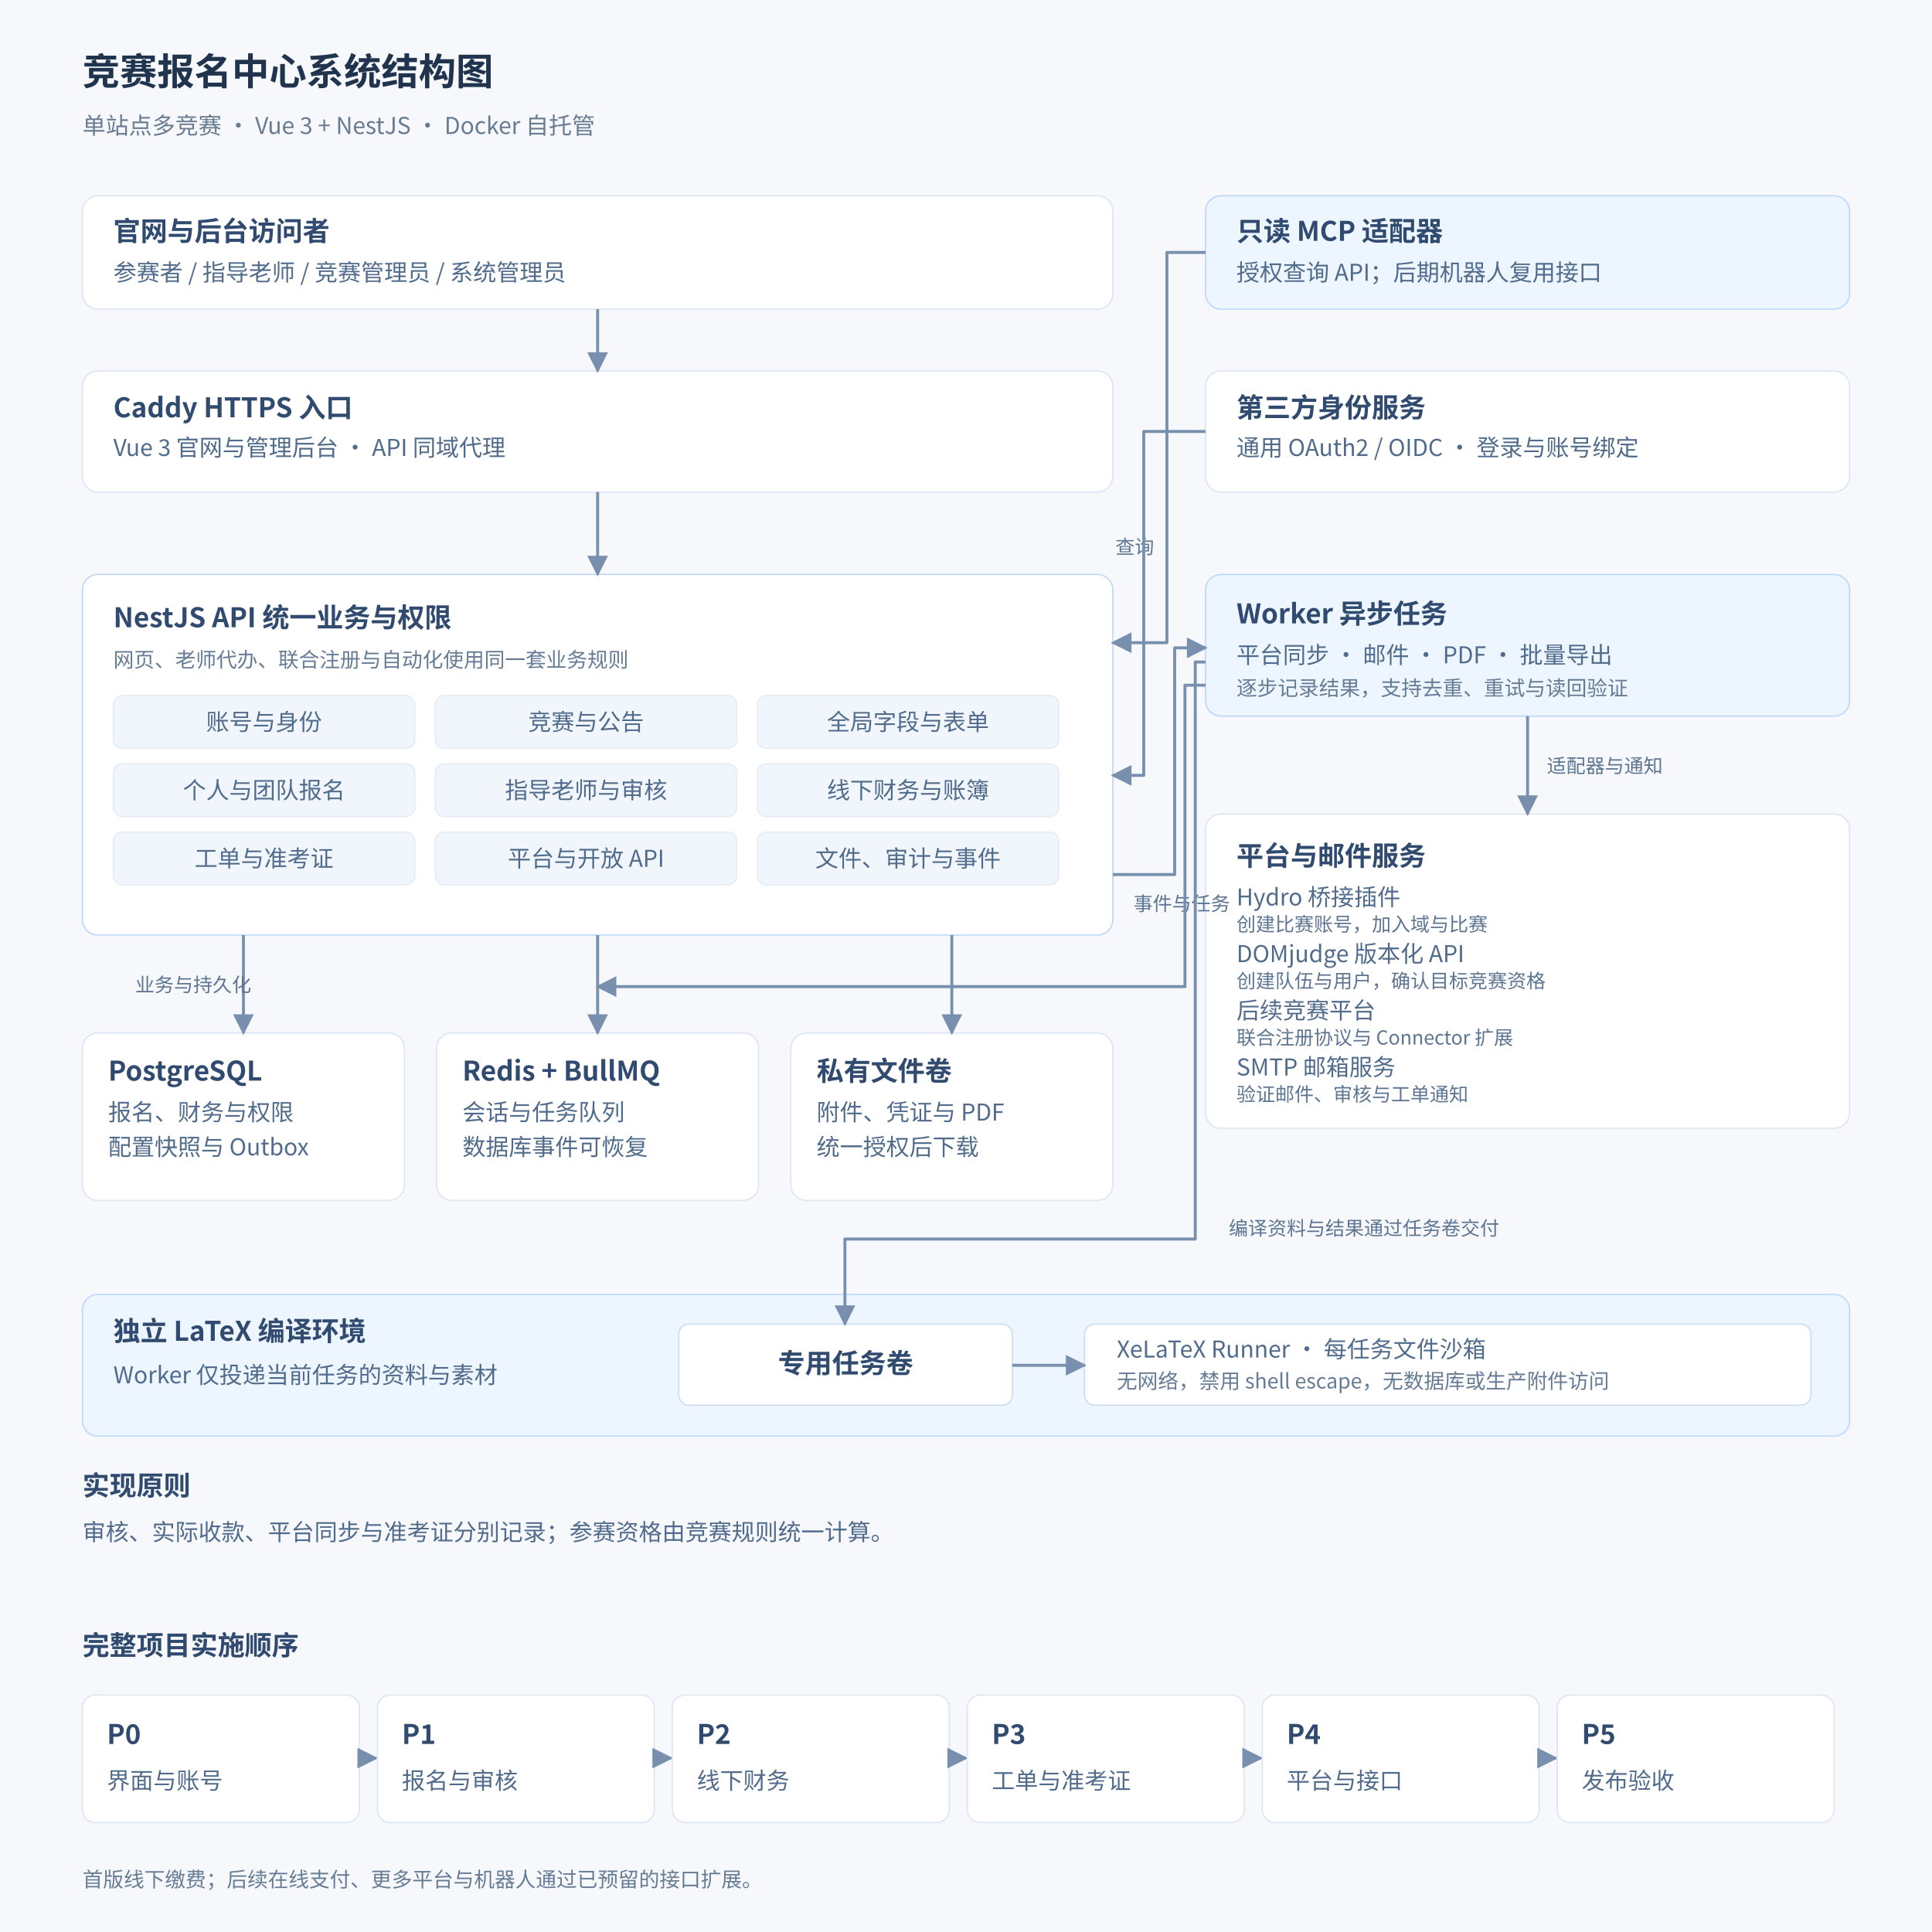
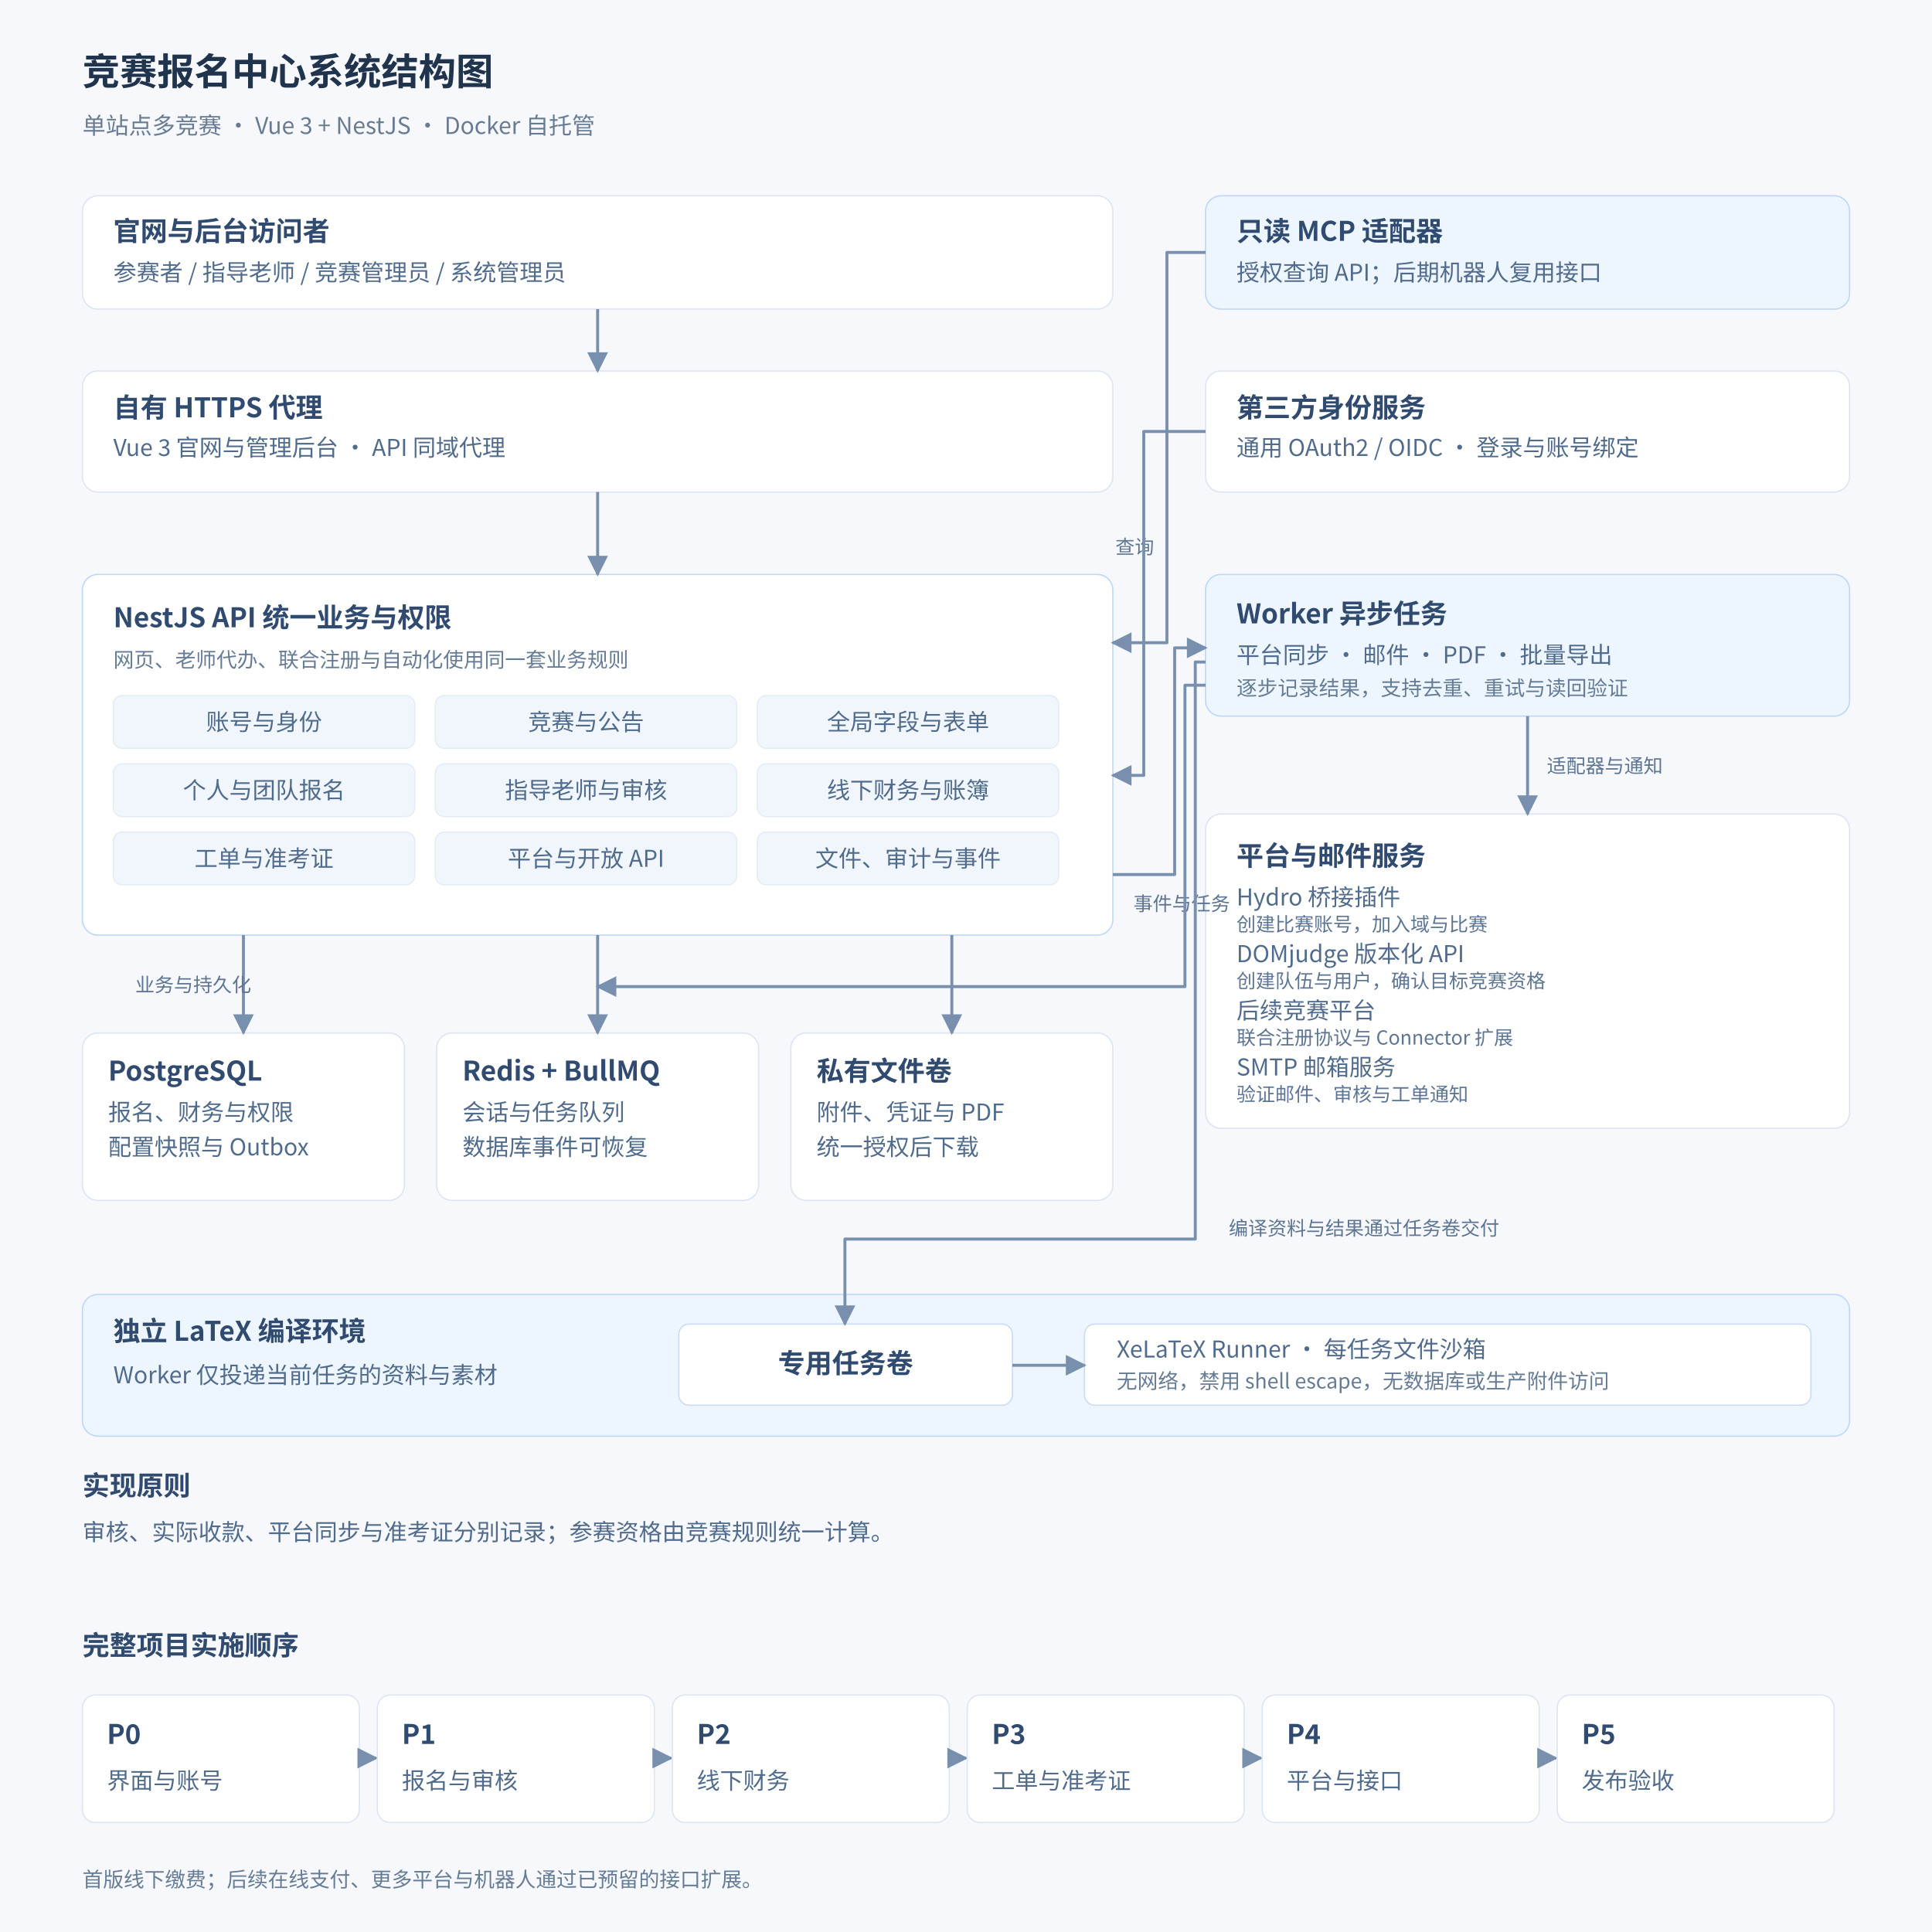
<svg xmlns="http://www.w3.org/2000/svg" width="1500" height="1500" viewBox="0 0 1500 1500" role="img" aria-labelledby="title desc">
  <defs>
    <marker id="arrow" viewBox="0 0 10 10" refX="9" refY="5" markerWidth="7" markerHeight="7" orient="auto-start-reverse">
      <path d="M 0 0 L 10 5 L 0 10 z" fill="#7890ae" />
    </marker>
  </defs>
  <rect width="1500" height="1500" fill="#f6f8fc" />
  <style>text{font-family:"PingFang SC","Microsoft YaHei","Noto Sans CJK SC",sans-serif}.heading{font-size:29px;font-weight:650;fill:#20344e}.sub{font-size:18px;fill:#697b91}.label{font-size:21px;font-weight:600;fill:#304b6f}.body{font-size:18px;fill:#506b8b}.small{font-size:16px;fill:#667c95}.edge{fill:none;stroke:#7890ae;stroke-width:2.3;marker-end:url(#arrow);stroke-linejoin:round}.tag{font-size:15px;fill:#5d7592}</style>
  <text x="64" y="66" class="heading" text-anchor="start">竞赛报名中心系统结构图</text>
  <text x="64" y="104" class="sub" text-anchor="start">单站点多竞赛 · Vue 3 + NestJS · Docker 自托管</text>
  <rect x="64" y="152" width="800" height="88" rx="12" fill="#fff" stroke="#dce5f1" />
  <text x="88" y="187" class="label" text-anchor="start">官网与后台访问者</text>
  <text x="88" y="218" class="body" text-anchor="start">参赛者  /  指导老师  /  竞赛管理员  /  系统管理员</text>
  <rect x="936" y="152" width="500" height="88" rx="12" fill="#edf5ff" stroke="#bdd7fa" />
  <text x="960" y="187" class="label" text-anchor="start">只读 MCP 适配器</text>
  <text x="960" y="218" class="body" text-anchor="start">授权查询 API；后期机器人复用接口</text>
  <rect x="64" y="288" width="800" height="94" rx="12" fill="#fff" stroke="#dce5f1" />
-   <text x="88" y="324" class="label" text-anchor="start">Caddy HTTPS 入口</text>
+   <text x="88" y="324" class="label" text-anchor="start">自有 HTTPS 代理</text>
  <text x="88" y="354" class="body" text-anchor="start">Vue 3 官网与管理后台 · API 同域代理</text>
  <rect x="936" y="288" width="500" height="94" rx="12" fill="#fff" stroke="#dce5f1" />
  <text x="960" y="324" class="label" text-anchor="start">第三方身份服务</text>
  <text x="960" y="354" class="body" text-anchor="start">通用 OAuth2 / OIDC · 登录与账号绑定</text>
  <rect x="64" y="446" width="800" height="280" rx="12" fill="#fff" stroke="#bdd7fa" />
  <text x="88" y="487" class="label" text-anchor="start">NestJS API 统一业务与权限</text>
  <text x="88" y="518" class="small" text-anchor="start">网页、老师代办、联合注册与自动化使用同一套业务规则</text>
  <rect x="88" y="540" width="234" height="41" rx="7" fill="#f1f6fc" stroke="#e4ecf6" />
  <text x="205" y="567" class="body" text-anchor="middle">账号与身份</text>
  <rect x="338" y="540" width="234" height="41" rx="7" fill="#f1f6fc" stroke="#e4ecf6" />
  <text x="455" y="567" class="body" text-anchor="middle">竞赛与公告</text>
  <rect x="588" y="540" width="234" height="41" rx="7" fill="#f1f6fc" stroke="#e4ecf6" />
  <text x="705" y="567" class="body" text-anchor="middle">全局字段与表单</text>
  <rect x="88" y="593" width="234" height="41" rx="7" fill="#f1f6fc" stroke="#e4ecf6" />
  <text x="205" y="620" class="body" text-anchor="middle">个人与团队报名</text>
  <rect x="338" y="593" width="234" height="41" rx="7" fill="#f1f6fc" stroke="#e4ecf6" />
  <text x="455" y="620" class="body" text-anchor="middle">指导老师与审核</text>
  <rect x="588" y="593" width="234" height="41" rx="7" fill="#f1f6fc" stroke="#e4ecf6" />
  <text x="705" y="620" class="body" text-anchor="middle">线下财务与账簿</text>
  <rect x="88" y="646" width="234" height="41" rx="7" fill="#f1f6fc" stroke="#e4ecf6" />
  <text x="205" y="673" class="body" text-anchor="middle">工单与准考证</text>
  <rect x="338" y="646" width="234" height="41" rx="7" fill="#f1f6fc" stroke="#e4ecf6" />
  <text x="455" y="673" class="body" text-anchor="middle">平台与开放 API</text>
  <rect x="588" y="646" width="234" height="41" rx="7" fill="#f1f6fc" stroke="#e4ecf6" />
  <text x="705" y="673" class="body" text-anchor="middle">文件、审计与事件</text>
  <rect x="936" y="446" width="500" height="110" rx="12" fill="#edf5ff" stroke="#bdd7fa" />
  <text x="960" y="484" class="label" text-anchor="start">Worker 异步任务</text>
  <text x="960" y="515" class="body" text-anchor="start">平台同步 · 邮件 · PDF · 批量导出</text>
  <text x="960" y="540" class="small" text-anchor="start">逐步记录结果，支持去重、重试与读回验证</text>
  <rect x="936" y="632" width="500" height="244" rx="12" fill="#fff" stroke="#dce5f1" />
  <text x="960" y="672" class="label" text-anchor="start">平台与邮件服务</text>
  <text x="960" y="703" class="body" text-anchor="start">Hydro 桥接插件</text>
  <text x="960" y="723" class="tag" text-anchor="start">创建比赛账号，加入域与比赛</text>
  <text x="960" y="747" class="body" text-anchor="start">DOMjudge 版本化 API</text>
  <text x="960" y="767" class="tag" text-anchor="start">创建队伍与用户，确认目标竞赛资格</text>
  <text x="960" y="791" class="body" text-anchor="start">后续竞赛平台</text>
  <text x="960" y="811" class="tag" text-anchor="start">联合注册协议与 Connector 扩展</text>
  <text x="960" y="835" class="body" text-anchor="start">SMTP 邮箱服务</text>
  <text x="960" y="855" class="tag" text-anchor="start">验证邮件、审核与工单通知</text>
  <rect x="64" y="802" width="250" height="130" rx="12" fill="#fff" stroke="#dce5f1" />
  <text x="84" y="839" class="label" text-anchor="start">PostgreSQL</text>
  <text x="84" y="870" class="body" text-anchor="start">报名、财务与权限</text>
  <text x="84" y="897" class="body" text-anchor="start">配置快照与 Outbox</text>
  <rect x="339" y="802" width="250" height="130" rx="12" fill="#fff" stroke="#dce5f1" />
  <text x="359" y="839" class="label" text-anchor="start">Redis + BullMQ</text>
  <text x="359" y="870" class="body" text-anchor="start">会话与任务队列</text>
  <text x="359" y="897" class="body" text-anchor="start">数据库事件可恢复</text>
  <rect x="614" y="802" width="250" height="130" rx="12" fill="#fff" stroke="#dce5f1" />
  <text x="634" y="839" class="label" text-anchor="start">私有文件卷</text>
  <text x="634" y="870" class="body" text-anchor="start">附件、凭证与 PDF</text>
  <text x="634" y="897" class="body" text-anchor="start">统一授权后下载</text>
  <rect x="64" y="1005" width="1372" height="110" rx="12" fill="#edf5ff" stroke="#bdd7fa" />
  <text x="88" y="1041" class="label" text-anchor="start">独立 LaTeX 编译环境</text>
  <text x="88" y="1074" class="body" text-anchor="start">Worker 仅投递当前任务的资料与素材</text>
  <rect x="527" y="1028" width="259" height="63" rx="8" fill="#fff" stroke="#cadcf2" />
  <text x="656.5" y="1066" class="label" text-anchor="middle">专用任务卷</text>
  <rect x="842" y="1028" width="564" height="63" rx="8" fill="#fff" stroke="#cadcf2" />
  <text x="867" y="1054" class="body" text-anchor="start">XeLaTeX Runner · 每任务文件沙箱</text>
  <text x="867" y="1078" class="small" text-anchor="start">无网络，禁用 shell escape，无数据库或生产附件访问</text>
  <path d="M464 240 V288" class="edge" />
  <path d="M464 382 V446" class="edge" />
  <path d="M936 196 H906 V499 H864" class="edge" />
  <text x="896" y="430" class="tag" text-anchor="end">查询</text>
  <path d="M936 335 H888 V602 H864" class="edge" />
  <path d="M864 679 H912 V503 H936" class="edge" />
  <text x="880" y="707" class="tag" text-anchor="start">事件与任务</text>
  <path d="M1186 556 V632" class="edge" />
  <text x="1201" y="600" class="tag" text-anchor="start">适配器与通知</text>
  <path d="M189 726 V802" class="edge" />
  <path d="M464 726 V802" class="edge" />
  <path d="M739 726 V802" class="edge" />
  <path d="M936 532 H920 V766 H464" class="edge" />
  <text x="105" y="770" class="tag" text-anchor="start">业务与持久化</text>
  <path d="M936 514 H928 V962 H656 V1028" class="edge" />
  <text x="954" y="959" class="tag" text-anchor="start">编译资料与结果通过任务卷交付</text>
  <path d="M786 1060 H842" class="edge" />
  <text x="64" y="1161" class="label" text-anchor="start">实现原则</text>
  <text x="64" y="1196" class="body" text-anchor="start">审核、实际收款、平台同步与准考证分别记录；参赛资格由竞赛规则统一计算。</text>
  <text x="64" y="1285" class="label">完整项目实施顺序</text>
  <rect x="64" y="1316" width="215" height="99" rx="10" fill="#fff" stroke="#dce5f1" />
  <text x="83" y="1354" class="label">P0</text>
  <text x="83" y="1389" class="body">界面与账号</text>
  <path d="M279 1365 H292" class="edge" />
  <rect x="293" y="1316" width="215" height="99" rx="10" fill="#fff" stroke="#dce5f1" />
  <text x="312" y="1354" class="label">P1</text>
  <text x="312" y="1389" class="body">报名与审核</text>
  <path d="M508 1365 H521" class="edge" />
  <rect x="522" y="1316" width="215" height="99" rx="10" fill="#fff" stroke="#dce5f1" />
  <text x="541" y="1354" class="label">P2</text>
  <text x="541" y="1389" class="body">线下财务</text>
  <path d="M737 1365 H750" class="edge" />
  <rect x="751" y="1316" width="215" height="99" rx="10" fill="#fff" stroke="#dce5f1" />
  <text x="770" y="1354" class="label">P3</text>
  <text x="770" y="1389" class="body">工单与准考证</text>
  <path d="M966 1365 H979" class="edge" />
  <rect x="980" y="1316" width="215" height="99" rx="10" fill="#fff" stroke="#dce5f1" />
  <text x="999" y="1354" class="label">P4</text>
  <text x="999" y="1389" class="body">平台与接口</text>
  <path d="M1195 1365 H1208" class="edge" />
  <rect x="1209" y="1316" width="215" height="99" rx="10" fill="#fff" stroke="#dce5f1" />
  <text x="1228" y="1354" class="label">P5</text>
  <text x="1228" y="1389" class="body">发布验收</text>
  <text x="64" y="1465" class="small">首版线下缴费；后续在线支付、更多平台与机器人通过已预留的接口扩展。</text>
</svg>
